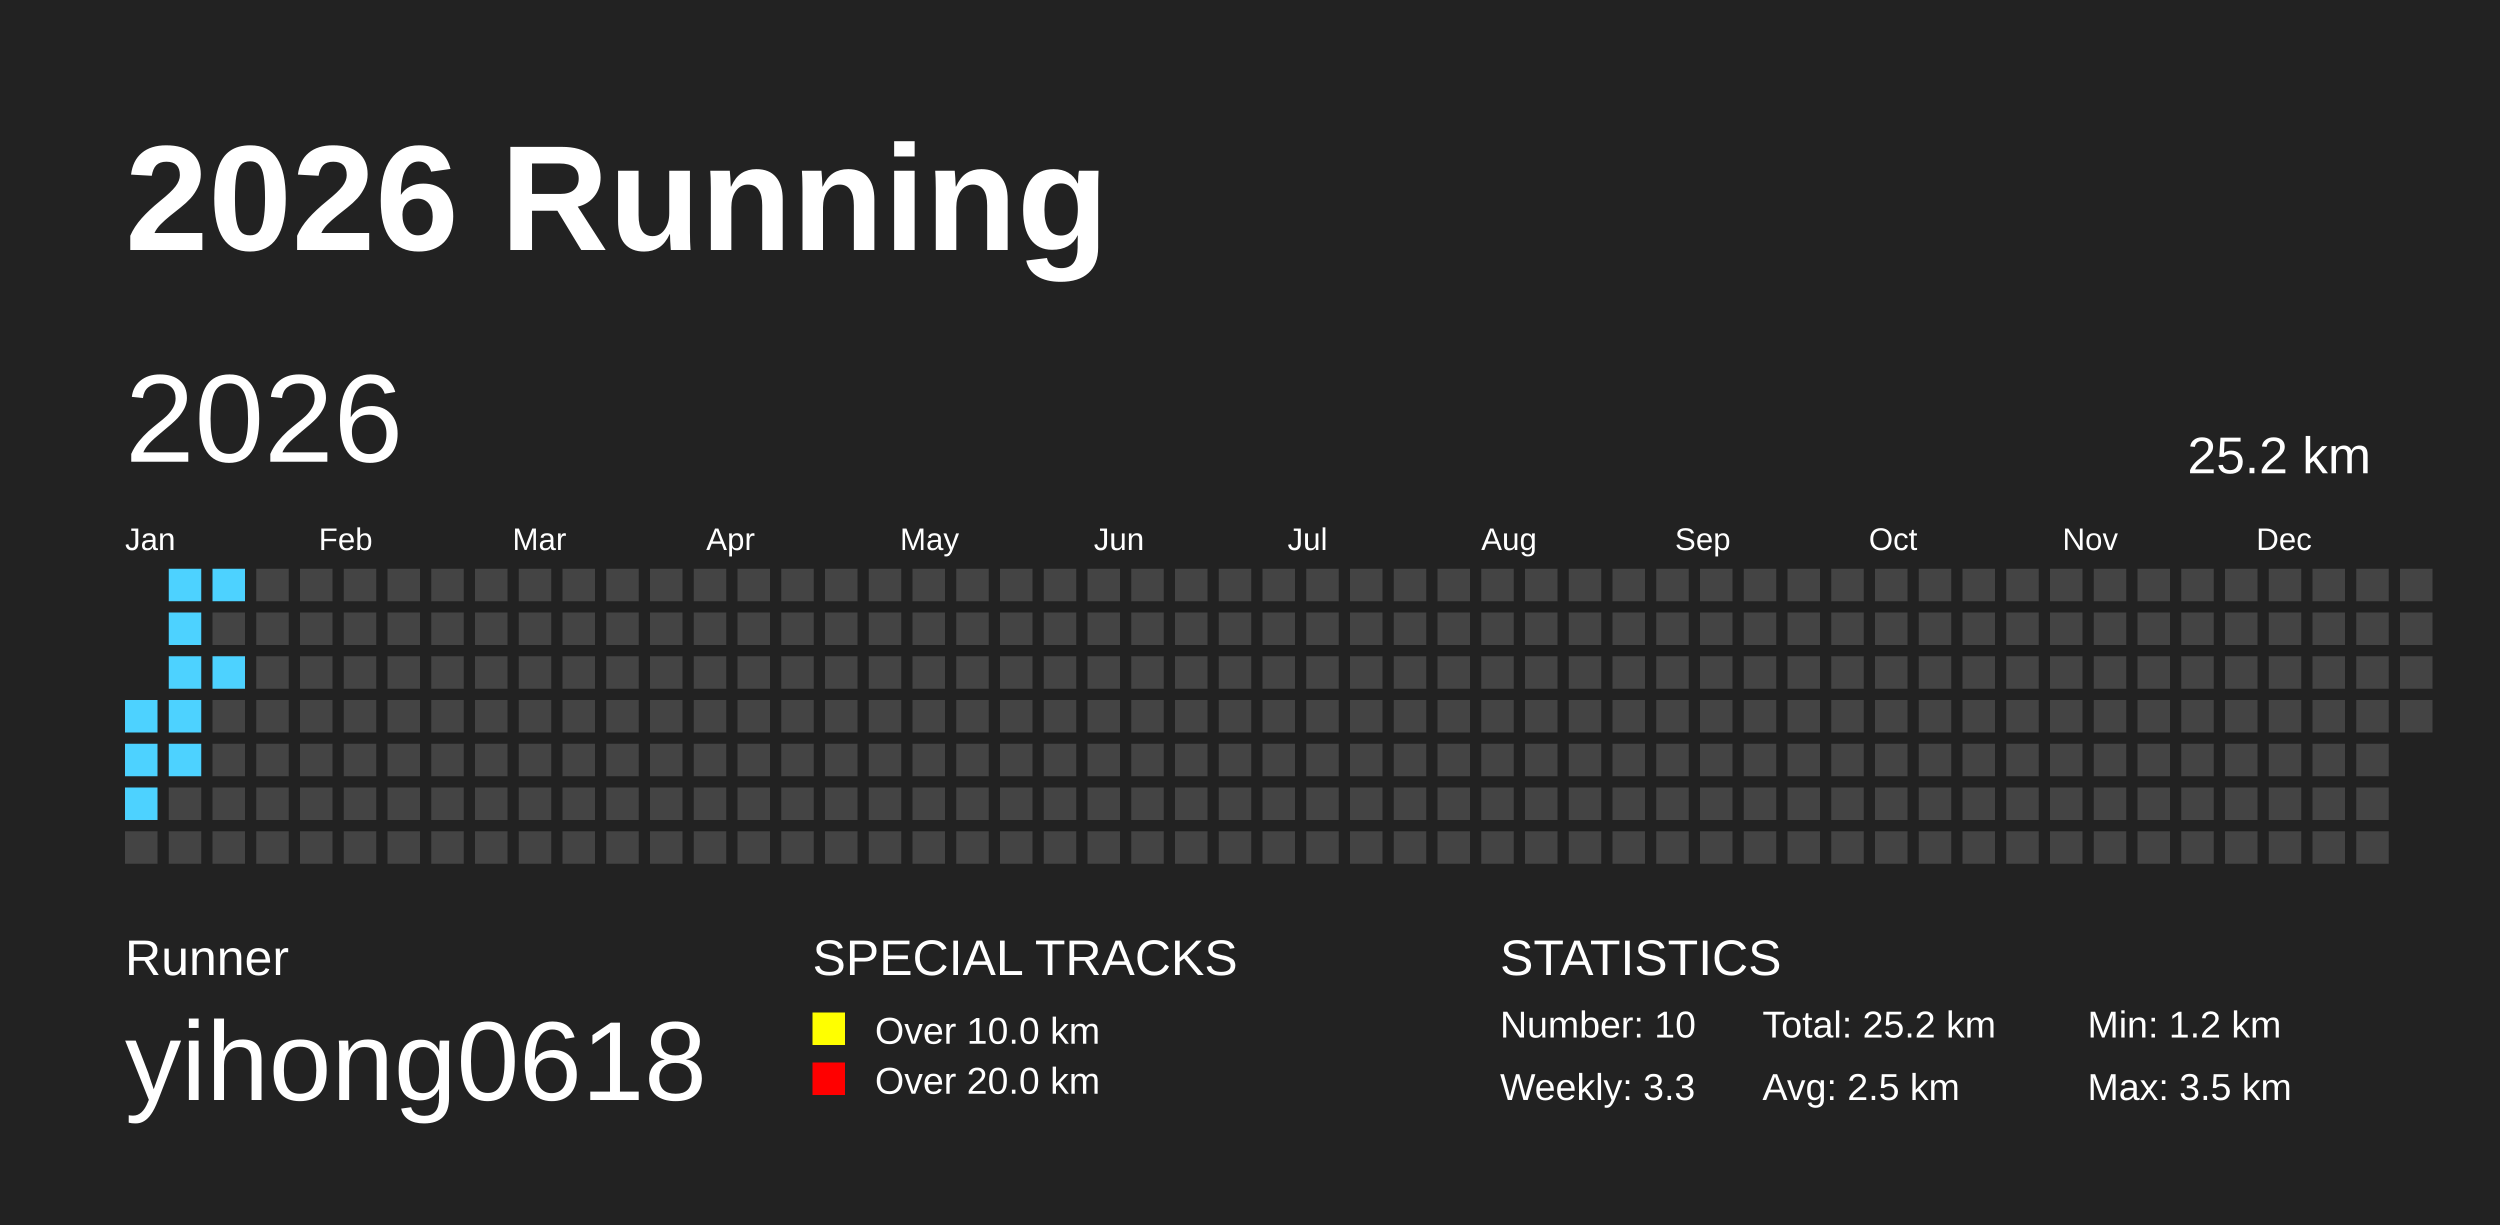
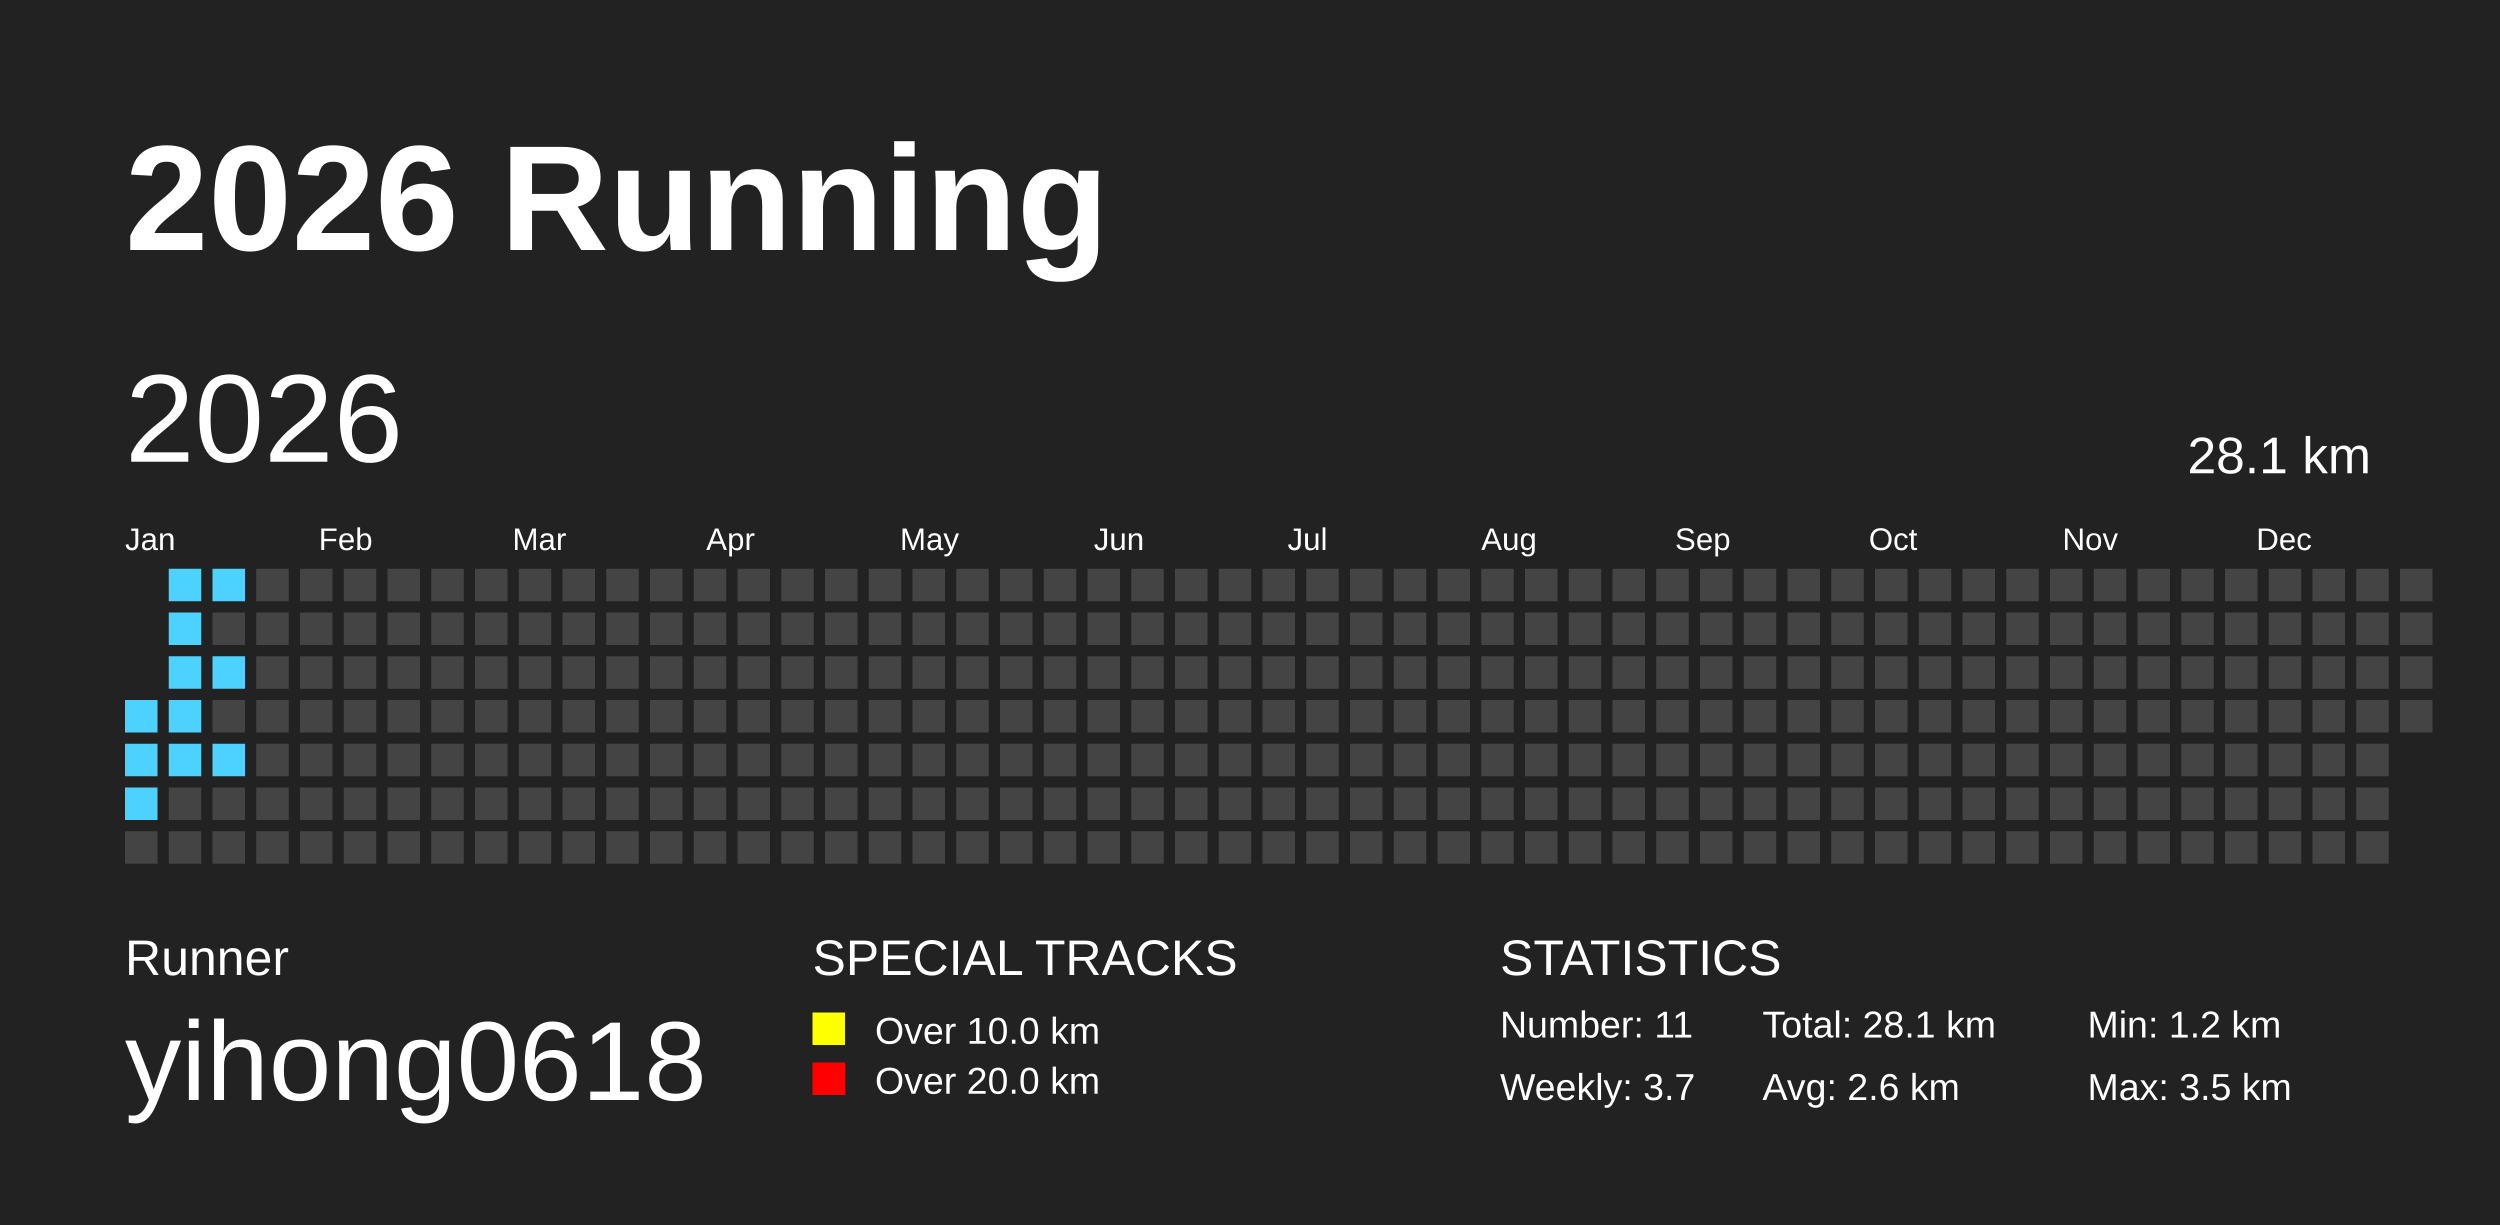
<svg xmlns="http://www.w3.org/2000/svg" baseProfile="full" height="98mm" version="1.1" viewBox="0,0,200,98" width="200mm">
  <defs />
  <rect fill="#222222" height="98" width="200" x="0" y="0" />
  <text fill="#FFFFFF" style="font-size:12px; font-family:Arial; font-weight:bold;" x="10" y="20">2026 Running</text>
  <text fill="#FFFFFF" style="font-size:4px; font-family:Arial" x="10" y="78">Runner</text>
  <text fill="#FFFFFF" style="font-size:9px; font-family:Arial" x="10" y="88">yihong0618</text>
  <text fill="#FFFFFF" style="font-size:4px; font-family:Arial" x="65" y="78">SPECIAL TRACKS</text>
  <rect fill="yellow" height="2.6" width="2.6" x="65" y="81" />
  <text fill="#FFFFFF" style="font-size:3px; font-family:Arial" x="70" y="83.5">Over 10.0 km</text>
  <rect fill="red" height="2.6" width="2.6" x="65" y="85" />
  <text fill="#FFFFFF" style="font-size:3px; font-family:Arial" x="70" y="87.5">Over 20.0 km</text>
  <text fill="#FFFFFF" style="font-size:4px; font-family:Arial" x="120" y="78">STATISTICS</text>
-   <text fill="#FFFFFF" style="font-size:3px; font-family:Arial" x="120" y="83">Number: 10</text>
-   <text fill="#FFFFFF" style="font-size:3px; font-family:Arial" x="120" y="88">Weekly: 3.3</text>
-   <text fill="#FFFFFF" style="font-size:3px; font-family:Arial" x="141" y="83">Total: 25.2 km</text>
-   <text fill="#FFFFFF" style="font-size:3px; font-family:Arial" x="141" y="88">Avg: 2.5 km</text>
+   <text fill="#FFFFFF" style="font-size:3px; font-family:Arial" x="120" y="83">Number: 11</text>
+   <text fill="#FFFFFF" style="font-size:3px; font-family:Arial" x="120" y="88">Weekly: 3.7</text>
+   <text fill="#FFFFFF" style="font-size:3px; font-family:Arial" x="141" y="83">Total: 28.1 km</text>
+   <text fill="#FFFFFF" style="font-size:3px; font-family:Arial" x="141" y="88">Avg: 2.6 km</text>
  <text fill="#FFFFFF" style="font-size:3px; font-family:Arial" x="167" y="83">Min: 1.2 km</text>
  <text fill="#FFFFFF" style="font-size:3px; font-family:Arial" x="167" y="88">Max: 3.5 km</text>
  <text dominant-baseline="hanging" fill="#FFFFFF" style="font-size:10.0px; font-family:Arial;" x="10" y="30">2026</text>
-   <text dominant-baseline="hanging" fill="#FFFFFF" style="font-size:4.125px; font-family:Arial;" x="175" y="35">25.2 km</text>
+   <text dominant-baseline="hanging" fill="#FFFFFF" style="font-size:4.125px; font-family:Arial;" x="175" y="35">28.1 km</text>
  <text fill="#FFFFFF" style="font-size:2.5px; font-family:Arial" x="10.0" y="44">Jan</text>
  <text fill="#FFFFFF" style="font-size:2.5px; font-family:Arial" x="25.5" y="44">Feb</text>
  <text fill="#FFFFFF" style="font-size:2.5px; font-family:Arial" x="41.0" y="44">Mar</text>
  <text fill="#FFFFFF" style="font-size:2.5px; font-family:Arial" x="56.5" y="44">Apr</text>
  <text fill="#FFFFFF" style="font-size:2.5px; font-family:Arial" x="72.0" y="44">May</text>
  <text fill="#FFFFFF" style="font-size:2.5px; font-family:Arial" x="87.5" y="44">Jun</text>
  <text fill="#FFFFFF" style="font-size:2.5px; font-family:Arial" x="103.0" y="44">Jul</text>
  <text fill="#FFFFFF" style="font-size:2.5px; font-family:Arial" x="118.5" y="44">Aug</text>
  <text fill="#FFFFFF" style="font-size:2.5px; font-family:Arial" x="134.0" y="44">Sep</text>
  <text fill="#FFFFFF" style="font-size:2.5px; font-family:Arial" x="149.5" y="44">Oct</text>
  <text fill="#FFFFFF" style="font-size:2.5px; font-family:Arial" x="165.0" y="44">Nov</text>
  <text fill="#FFFFFF" style="font-size:2.5px; font-family:Arial" x="180.5" y="44">Dec</text>
  <rect fill="#4DD2FF" height="2.6" width="2.6" x="10.0" y="56.0" />
  <rect fill="#4DD2FF" height="2.6" width="2.6" x="10.0" y="59.5" />
  <rect fill="#4DD2FF" height="2.6" width="2.6" x="10.0" y="63.0" />
  <rect fill="#444444" height="2.6" width="2.6" x="10.0" y="66.5" />
  <rect fill="#4DD2FF" height="2.6" width="2.6" x="13.5" y="45.5" />
  <rect fill="#4DD2FF" height="2.6" width="2.6" x="13.5" y="49.0" />
  <rect fill="#4DD2FF" height="2.6" width="2.6" x="13.5" y="52.5" />
  <rect fill="#4DD2FF" height="2.6" width="2.6" x="13.5" y="56.0" />
  <rect fill="#4DD2FF" height="2.6" width="2.6" x="13.5" y="59.5" />
  <rect fill="#444444" height="2.6" width="2.6" x="13.5" y="63.0" />
  <rect fill="#444444" height="2.6" width="2.6" x="13.5" y="66.5" />
  <rect fill="#4DD2FF" height="2.6" width="2.6" x="17.0" y="45.5" />
  <rect fill="#444444" height="2.6" width="2.6" x="17.0" y="49.0" />
  <rect fill="#4DD2FF" height="2.6" width="2.6" x="17.0" y="52.5" />
  <rect fill="#444444" height="2.6" width="2.6" x="17.0" y="56.0" />
-   <rect fill="#444444" height="2.6" width="2.6" x="17.0" y="59.5" />
+   <rect fill="#4DD2FF" height="2.6" width="2.6" x="17.0" y="59.5" />
  <rect fill="#444444" height="2.6" width="2.6" x="17.0" y="63.0" />
  <rect fill="#444444" height="2.6" width="2.6" x="17.0" y="66.5" />
  <rect fill="#444444" height="2.6" width="2.6" x="20.5" y="45.5" />
  <rect fill="#444444" height="2.6" width="2.6" x="20.5" y="49.0" />
  <rect fill="#444444" height="2.6" width="2.6" x="20.5" y="52.5" />
  <rect fill="#444444" height="2.6" width="2.6" x="20.5" y="56.0" />
  <rect fill="#444444" height="2.6" width="2.6" x="20.5" y="59.5" />
  <rect fill="#444444" height="2.6" width="2.6" x="20.5" y="63.0" />
  <rect fill="#444444" height="2.6" width="2.6" x="20.5" y="66.5" />
  <rect fill="#444444" height="2.6" width="2.6" x="24.0" y="45.5" />
  <rect fill="#444444" height="2.6" width="2.6" x="24.0" y="49.0" />
  <rect fill="#444444" height="2.6" width="2.6" x="24.0" y="52.5" />
  <rect fill="#444444" height="2.6" width="2.6" x="24.0" y="56.0" />
  <rect fill="#444444" height="2.6" width="2.6" x="24.0" y="59.5" />
  <rect fill="#444444" height="2.6" width="2.6" x="24.0" y="63.0" />
  <rect fill="#444444" height="2.6" width="2.6" x="24.0" y="66.5" />
  <rect fill="#444444" height="2.6" width="2.6" x="27.5" y="45.5" />
  <rect fill="#444444" height="2.6" width="2.6" x="27.5" y="49.0" />
  <rect fill="#444444" height="2.6" width="2.6" x="27.5" y="52.5" />
  <rect fill="#444444" height="2.6" width="2.6" x="27.5" y="56.0" />
  <rect fill="#444444" height="2.6" width="2.6" x="27.5" y="59.5" />
  <rect fill="#444444" height="2.6" width="2.6" x="27.5" y="63.0" />
  <rect fill="#444444" height="2.6" width="2.6" x="27.5" y="66.5" />
  <rect fill="#444444" height="2.6" width="2.6" x="31.0" y="45.5" />
  <rect fill="#444444" height="2.6" width="2.6" x="31.0" y="49.0" />
  <rect fill="#444444" height="2.6" width="2.6" x="31.0" y="52.5" />
  <rect fill="#444444" height="2.6" width="2.6" x="31.0" y="56.0" />
  <rect fill="#444444" height="2.6" width="2.6" x="31.0" y="59.5" />
  <rect fill="#444444" height="2.6" width="2.6" x="31.0" y="63.0" />
  <rect fill="#444444" height="2.6" width="2.6" x="31.0" y="66.5" />
  <rect fill="#444444" height="2.6" width="2.6" x="34.5" y="45.5" />
  <rect fill="#444444" height="2.6" width="2.6" x="34.5" y="49.0" />
  <rect fill="#444444" height="2.6" width="2.6" x="34.5" y="52.5" />
  <rect fill="#444444" height="2.6" width="2.6" x="34.5" y="56.0" />
  <rect fill="#444444" height="2.6" width="2.6" x="34.5" y="59.5" />
  <rect fill="#444444" height="2.6" width="2.6" x="34.5" y="63.0" />
  <rect fill="#444444" height="2.6" width="2.6" x="34.5" y="66.5" />
  <rect fill="#444444" height="2.6" width="2.6" x="38.0" y="45.5" />
  <rect fill="#444444" height="2.6" width="2.6" x="38.0" y="49.0" />
  <rect fill="#444444" height="2.6" width="2.6" x="38.0" y="52.5" />
  <rect fill="#444444" height="2.6" width="2.6" x="38.0" y="56.0" />
  <rect fill="#444444" height="2.6" width="2.6" x="38.0" y="59.5" />
  <rect fill="#444444" height="2.6" width="2.6" x="38.0" y="63.0" />
  <rect fill="#444444" height="2.6" width="2.6" x="38.0" y="66.5" />
  <rect fill="#444444" height="2.6" width="2.6" x="41.5" y="45.5" />
  <rect fill="#444444" height="2.6" width="2.6" x="41.5" y="49.0" />
  <rect fill="#444444" height="2.6" width="2.6" x="41.5" y="52.5" />
  <rect fill="#444444" height="2.6" width="2.6" x="41.5" y="56.0" />
  <rect fill="#444444" height="2.6" width="2.6" x="41.5" y="59.5" />
  <rect fill="#444444" height="2.6" width="2.6" x="41.5" y="63.0" />
  <rect fill="#444444" height="2.6" width="2.6" x="41.5" y="66.5" />
  <rect fill="#444444" height="2.6" width="2.6" x="45.0" y="45.5" />
  <rect fill="#444444" height="2.6" width="2.6" x="45.0" y="49.0" />
  <rect fill="#444444" height="2.6" width="2.6" x="45.0" y="52.5" />
  <rect fill="#444444" height="2.6" width="2.6" x="45.0" y="56.0" />
  <rect fill="#444444" height="2.6" width="2.6" x="45.0" y="59.5" />
  <rect fill="#444444" height="2.6" width="2.6" x="45.0" y="63.0" />
  <rect fill="#444444" height="2.6" width="2.6" x="45.0" y="66.5" />
  <rect fill="#444444" height="2.6" width="2.6" x="48.5" y="45.5" />
  <rect fill="#444444" height="2.6" width="2.6" x="48.5" y="49.0" />
  <rect fill="#444444" height="2.6" width="2.6" x="48.5" y="52.5" />
  <rect fill="#444444" height="2.6" width="2.6" x="48.5" y="56.0" />
  <rect fill="#444444" height="2.6" width="2.6" x="48.5" y="59.5" />
  <rect fill="#444444" height="2.6" width="2.6" x="48.5" y="63.0" />
  <rect fill="#444444" height="2.6" width="2.6" x="48.5" y="66.5" />
  <rect fill="#444444" height="2.6" width="2.6" x="52.0" y="45.5" />
  <rect fill="#444444" height="2.6" width="2.6" x="52.0" y="49.0" />
  <rect fill="#444444" height="2.6" width="2.6" x="52.0" y="52.5" />
  <rect fill="#444444" height="2.6" width="2.6" x="52.0" y="56.0" />
  <rect fill="#444444" height="2.6" width="2.6" x="52.0" y="59.5" />
  <rect fill="#444444" height="2.6" width="2.6" x="52.0" y="63.0" />
  <rect fill="#444444" height="2.6" width="2.6" x="52.0" y="66.5" />
  <rect fill="#444444" height="2.6" width="2.6" x="55.5" y="45.5" />
  <rect fill="#444444" height="2.6" width="2.6" x="55.5" y="49.0" />
  <rect fill="#444444" height="2.6" width="2.6" x="55.5" y="52.5" />
  <rect fill="#444444" height="2.6" width="2.6" x="55.5" y="56.0" />
  <rect fill="#444444" height="2.6" width="2.6" x="55.5" y="59.5" />
  <rect fill="#444444" height="2.6" width="2.6" x="55.5" y="63.0" />
  <rect fill="#444444" height="2.6" width="2.6" x="55.5" y="66.5" />
  <rect fill="#444444" height="2.6" width="2.6" x="59.0" y="45.5" />
  <rect fill="#444444" height="2.6" width="2.6" x="59.0" y="49.0" />
  <rect fill="#444444" height="2.6" width="2.6" x="59.0" y="52.5" />
  <rect fill="#444444" height="2.6" width="2.6" x="59.0" y="56.0" />
  <rect fill="#444444" height="2.6" width="2.6" x="59.0" y="59.5" />
  <rect fill="#444444" height="2.6" width="2.6" x="59.0" y="63.0" />
  <rect fill="#444444" height="2.6" width="2.6" x="59.0" y="66.5" />
  <rect fill="#444444" height="2.6" width="2.6" x="62.5" y="45.5" />
  <rect fill="#444444" height="2.6" width="2.6" x="62.5" y="49.0" />
  <rect fill="#444444" height="2.6" width="2.6" x="62.5" y="52.5" />
  <rect fill="#444444" height="2.6" width="2.6" x="62.5" y="56.0" />
  <rect fill="#444444" height="2.6" width="2.6" x="62.5" y="59.5" />
  <rect fill="#444444" height="2.6" width="2.6" x="62.5" y="63.0" />
  <rect fill="#444444" height="2.6" width="2.6" x="62.5" y="66.5" />
  <rect fill="#444444" height="2.6" width="2.6" x="66.0" y="45.5" />
  <rect fill="#444444" height="2.6" width="2.6" x="66.0" y="49.0" />
  <rect fill="#444444" height="2.6" width="2.6" x="66.0" y="52.5" />
  <rect fill="#444444" height="2.6" width="2.6" x="66.0" y="56.0" />
  <rect fill="#444444" height="2.6" width="2.6" x="66.0" y="59.5" />
  <rect fill="#444444" height="2.6" width="2.6" x="66.0" y="63.0" />
  <rect fill="#444444" height="2.6" width="2.6" x="66.0" y="66.5" />
  <rect fill="#444444" height="2.6" width="2.6" x="69.5" y="45.5" />
  <rect fill="#444444" height="2.6" width="2.6" x="69.5" y="49.0" />
  <rect fill="#444444" height="2.6" width="2.6" x="69.5" y="52.5" />
  <rect fill="#444444" height="2.6" width="2.6" x="69.5" y="56.0" />
  <rect fill="#444444" height="2.6" width="2.6" x="69.5" y="59.5" />
  <rect fill="#444444" height="2.6" width="2.6" x="69.5" y="63.0" />
  <rect fill="#444444" height="2.6" width="2.6" x="69.5" y="66.5" />
  <rect fill="#444444" height="2.6" width="2.6" x="73.0" y="45.5" />
  <rect fill="#444444" height="2.6" width="2.6" x="73.0" y="49.0" />
  <rect fill="#444444" height="2.6" width="2.6" x="73.0" y="52.5" />
  <rect fill="#444444" height="2.6" width="2.6" x="73.0" y="56.0" />
  <rect fill="#444444" height="2.6" width="2.6" x="73.0" y="59.5" />
  <rect fill="#444444" height="2.6" width="2.6" x="73.0" y="63.0" />
  <rect fill="#444444" height="2.6" width="2.6" x="73.0" y="66.5" />
  <rect fill="#444444" height="2.6" width="2.6" x="76.5" y="45.5" />
  <rect fill="#444444" height="2.6" width="2.6" x="76.5" y="49.0" />
  <rect fill="#444444" height="2.6" width="2.6" x="76.5" y="52.5" />
  <rect fill="#444444" height="2.6" width="2.6" x="76.5" y="56.0" />
  <rect fill="#444444" height="2.6" width="2.6" x="76.5" y="59.5" />
  <rect fill="#444444" height="2.6" width="2.6" x="76.5" y="63.0" />
  <rect fill="#444444" height="2.6" width="2.6" x="76.5" y="66.5" />
  <rect fill="#444444" height="2.6" width="2.6" x="80.0" y="45.5" />
  <rect fill="#444444" height="2.6" width="2.6" x="80.0" y="49.0" />
  <rect fill="#444444" height="2.6" width="2.6" x="80.0" y="52.5" />
  <rect fill="#444444" height="2.6" width="2.6" x="80.0" y="56.0" />
  <rect fill="#444444" height="2.6" width="2.6" x="80.0" y="59.5" />
  <rect fill="#444444" height="2.6" width="2.6" x="80.0" y="63.0" />
  <rect fill="#444444" height="2.6" width="2.6" x="80.0" y="66.5" />
  <rect fill="#444444" height="2.6" width="2.6" x="83.5" y="45.5" />
  <rect fill="#444444" height="2.6" width="2.6" x="83.5" y="49.0" />
  <rect fill="#444444" height="2.6" width="2.6" x="83.5" y="52.5" />
  <rect fill="#444444" height="2.6" width="2.6" x="83.5" y="56.0" />
  <rect fill="#444444" height="2.6" width="2.6" x="83.5" y="59.5" />
  <rect fill="#444444" height="2.6" width="2.6" x="83.5" y="63.0" />
  <rect fill="#444444" height="2.6" width="2.6" x="83.5" y="66.5" />
  <rect fill="#444444" height="2.6" width="2.6" x="87.0" y="45.5" />
  <rect fill="#444444" height="2.6" width="2.6" x="87.0" y="49.0" />
  <rect fill="#444444" height="2.6" width="2.6" x="87.0" y="52.5" />
  <rect fill="#444444" height="2.6" width="2.6" x="87.0" y="56.0" />
  <rect fill="#444444" height="2.6" width="2.6" x="87.0" y="59.5" />
  <rect fill="#444444" height="2.6" width="2.6" x="87.0" y="63.0" />
  <rect fill="#444444" height="2.6" width="2.6" x="87.0" y="66.5" />
  <rect fill="#444444" height="2.6" width="2.6" x="90.5" y="45.5" />
  <rect fill="#444444" height="2.6" width="2.6" x="90.5" y="49.0" />
  <rect fill="#444444" height="2.6" width="2.6" x="90.5" y="52.5" />
  <rect fill="#444444" height="2.6" width="2.6" x="90.5" y="56.0" />
  <rect fill="#444444" height="2.6" width="2.6" x="90.5" y="59.5" />
  <rect fill="#444444" height="2.6" width="2.6" x="90.5" y="63.0" />
  <rect fill="#444444" height="2.6" width="2.6" x="90.5" y="66.5" />
  <rect fill="#444444" height="2.6" width="2.6" x="94.0" y="45.5" />
  <rect fill="#444444" height="2.6" width="2.6" x="94.0" y="49.0" />
  <rect fill="#444444" height="2.6" width="2.6" x="94.0" y="52.5" />
  <rect fill="#444444" height="2.6" width="2.6" x="94.0" y="56.0" />
  <rect fill="#444444" height="2.6" width="2.6" x="94.0" y="59.5" />
  <rect fill="#444444" height="2.6" width="2.6" x="94.0" y="63.0" />
  <rect fill="#444444" height="2.6" width="2.6" x="94.0" y="66.5" />
  <rect fill="#444444" height="2.6" width="2.6" x="97.5" y="45.5" />
  <rect fill="#444444" height="2.6" width="2.6" x="97.5" y="49.0" />
  <rect fill="#444444" height="2.6" width="2.6" x="97.5" y="52.5" />
  <rect fill="#444444" height="2.6" width="2.6" x="97.5" y="56.0" />
  <rect fill="#444444" height="2.6" width="2.6" x="97.5" y="59.5" />
  <rect fill="#444444" height="2.6" width="2.6" x="97.5" y="63.0" />
  <rect fill="#444444" height="2.6" width="2.6" x="97.5" y="66.5" />
  <rect fill="#444444" height="2.6" width="2.6" x="101.0" y="45.5" />
  <rect fill="#444444" height="2.6" width="2.6" x="101.0" y="49.0" />
  <rect fill="#444444" height="2.6" width="2.6" x="101.0" y="52.5" />
  <rect fill="#444444" height="2.6" width="2.6" x="101.0" y="56.0" />
  <rect fill="#444444" height="2.6" width="2.6" x="101.0" y="59.5" />
  <rect fill="#444444" height="2.6" width="2.6" x="101.0" y="63.0" />
  <rect fill="#444444" height="2.6" width="2.6" x="101.0" y="66.5" />
  <rect fill="#444444" height="2.6" width="2.6" x="104.5" y="45.5" />
  <rect fill="#444444" height="2.6" width="2.6" x="104.5" y="49.0" />
  <rect fill="#444444" height="2.6" width="2.6" x="104.5" y="52.5" />
  <rect fill="#444444" height="2.6" width="2.6" x="104.5" y="56.0" />
  <rect fill="#444444" height="2.6" width="2.6" x="104.5" y="59.5" />
  <rect fill="#444444" height="2.6" width="2.6" x="104.5" y="63.0" />
  <rect fill="#444444" height="2.6" width="2.6" x="104.5" y="66.5" />
  <rect fill="#444444" height="2.6" width="2.6" x="108.0" y="45.5" />
  <rect fill="#444444" height="2.6" width="2.6" x="108.0" y="49.0" />
  <rect fill="#444444" height="2.6" width="2.6" x="108.0" y="52.5" />
  <rect fill="#444444" height="2.6" width="2.6" x="108.0" y="56.0" />
  <rect fill="#444444" height="2.6" width="2.6" x="108.0" y="59.5" />
  <rect fill="#444444" height="2.6" width="2.6" x="108.0" y="63.0" />
  <rect fill="#444444" height="2.6" width="2.6" x="108.0" y="66.5" />
  <rect fill="#444444" height="2.6" width="2.6" x="111.5" y="45.5" />
  <rect fill="#444444" height="2.6" width="2.6" x="111.5" y="49.0" />
  <rect fill="#444444" height="2.6" width="2.6" x="111.5" y="52.5" />
  <rect fill="#444444" height="2.6" width="2.6" x="111.5" y="56.0" />
  <rect fill="#444444" height="2.6" width="2.6" x="111.5" y="59.5" />
  <rect fill="#444444" height="2.6" width="2.6" x="111.5" y="63.0" />
  <rect fill="#444444" height="2.6" width="2.6" x="111.5" y="66.5" />
  <rect fill="#444444" height="2.6" width="2.6" x="115.0" y="45.5" />
  <rect fill="#444444" height="2.6" width="2.6" x="115.0" y="49.0" />
  <rect fill="#444444" height="2.6" width="2.6" x="115.0" y="52.5" />
  <rect fill="#444444" height="2.6" width="2.6" x="115.0" y="56.0" />
  <rect fill="#444444" height="2.6" width="2.6" x="115.0" y="59.5" />
  <rect fill="#444444" height="2.6" width="2.6" x="115.0" y="63.0" />
  <rect fill="#444444" height="2.6" width="2.6" x="115.0" y="66.5" />
  <rect fill="#444444" height="2.6" width="2.6" x="118.5" y="45.5" />
  <rect fill="#444444" height="2.6" width="2.6" x="118.5" y="49.0" />
  <rect fill="#444444" height="2.6" width="2.6" x="118.5" y="52.5" />
  <rect fill="#444444" height="2.6" width="2.6" x="118.5" y="56.0" />
  <rect fill="#444444" height="2.6" width="2.6" x="118.5" y="59.5" />
  <rect fill="#444444" height="2.6" width="2.6" x="118.5" y="63.0" />
  <rect fill="#444444" height="2.6" width="2.6" x="118.5" y="66.5" />
  <rect fill="#444444" height="2.6" width="2.6" x="122.0" y="45.5" />
  <rect fill="#444444" height="2.6" width="2.6" x="122.0" y="49.0" />
  <rect fill="#444444" height="2.6" width="2.6" x="122.0" y="52.5" />
  <rect fill="#444444" height="2.6" width="2.6" x="122.0" y="56.0" />
  <rect fill="#444444" height="2.6" width="2.6" x="122.0" y="59.5" />
  <rect fill="#444444" height="2.6" width="2.6" x="122.0" y="63.0" />
  <rect fill="#444444" height="2.6" width="2.6" x="122.0" y="66.5" />
  <rect fill="#444444" height="2.6" width="2.6" x="125.5" y="45.5" />
  <rect fill="#444444" height="2.6" width="2.6" x="125.5" y="49.0" />
  <rect fill="#444444" height="2.6" width="2.6" x="125.5" y="52.5" />
  <rect fill="#444444" height="2.6" width="2.6" x="125.5" y="56.0" />
  <rect fill="#444444" height="2.6" width="2.6" x="125.5" y="59.5" />
  <rect fill="#444444" height="2.6" width="2.6" x="125.5" y="63.0" />
  <rect fill="#444444" height="2.6" width="2.6" x="125.5" y="66.5" />
  <rect fill="#444444" height="2.6" width="2.6" x="129.0" y="45.5" />
  <rect fill="#444444" height="2.6" width="2.6" x="129.0" y="49.0" />
  <rect fill="#444444" height="2.6" width="2.6" x="129.0" y="52.5" />
  <rect fill="#444444" height="2.6" width="2.6" x="129.0" y="56.0" />
  <rect fill="#444444" height="2.6" width="2.6" x="129.0" y="59.5" />
  <rect fill="#444444" height="2.6" width="2.6" x="129.0" y="63.0" />
  <rect fill="#444444" height="2.6" width="2.6" x="129.0" y="66.5" />
  <rect fill="#444444" height="2.6" width="2.6" x="132.5" y="45.5" />
  <rect fill="#444444" height="2.6" width="2.6" x="132.5" y="49.0" />
  <rect fill="#444444" height="2.6" width="2.6" x="132.5" y="52.5" />
  <rect fill="#444444" height="2.6" width="2.6" x="132.5" y="56.0" />
  <rect fill="#444444" height="2.6" width="2.6" x="132.5" y="59.5" />
  <rect fill="#444444" height="2.6" width="2.6" x="132.5" y="63.0" />
  <rect fill="#444444" height="2.6" width="2.6" x="132.5" y="66.5" />
  <rect fill="#444444" height="2.6" width="2.6" x="136.0" y="45.5" />
  <rect fill="#444444" height="2.6" width="2.6" x="136.0" y="49.0" />
  <rect fill="#444444" height="2.6" width="2.6" x="136.0" y="52.5" />
  <rect fill="#444444" height="2.6" width="2.6" x="136.0" y="56.0" />
  <rect fill="#444444" height="2.6" width="2.6" x="136.0" y="59.5" />
  <rect fill="#444444" height="2.6" width="2.6" x="136.0" y="63.0" />
  <rect fill="#444444" height="2.6" width="2.6" x="136.0" y="66.5" />
  <rect fill="#444444" height="2.6" width="2.6" x="139.5" y="45.5" />
  <rect fill="#444444" height="2.6" width="2.6" x="139.5" y="49.0" />
  <rect fill="#444444" height="2.6" width="2.6" x="139.5" y="52.5" />
  <rect fill="#444444" height="2.6" width="2.6" x="139.5" y="56.0" />
  <rect fill="#444444" height="2.6" width="2.6" x="139.5" y="59.5" />
  <rect fill="#444444" height="2.6" width="2.6" x="139.5" y="63.0" />
  <rect fill="#444444" height="2.6" width="2.6" x="139.5" y="66.5" />
  <rect fill="#444444" height="2.6" width="2.6" x="143.0" y="45.5" />
  <rect fill="#444444" height="2.6" width="2.6" x="143.0" y="49.0" />
  <rect fill="#444444" height="2.6" width="2.6" x="143.0" y="52.5" />
  <rect fill="#444444" height="2.6" width="2.6" x="143.0" y="56.0" />
  <rect fill="#444444" height="2.6" width="2.6" x="143.0" y="59.5" />
  <rect fill="#444444" height="2.6" width="2.6" x="143.0" y="63.0" />
  <rect fill="#444444" height="2.6" width="2.6" x="143.0" y="66.5" />
  <rect fill="#444444" height="2.6" width="2.6" x="146.5" y="45.5" />
  <rect fill="#444444" height="2.6" width="2.6" x="146.5" y="49.0" />
  <rect fill="#444444" height="2.6" width="2.6" x="146.5" y="52.5" />
  <rect fill="#444444" height="2.6" width="2.6" x="146.5" y="56.0" />
  <rect fill="#444444" height="2.6" width="2.6" x="146.5" y="59.5" />
  <rect fill="#444444" height="2.6" width="2.6" x="146.5" y="63.0" />
  <rect fill="#444444" height="2.6" width="2.6" x="146.5" y="66.5" />
  <rect fill="#444444" height="2.6" width="2.6" x="150.0" y="45.5" />
  <rect fill="#444444" height="2.6" width="2.6" x="150.0" y="49.0" />
  <rect fill="#444444" height="2.6" width="2.6" x="150.0" y="52.5" />
  <rect fill="#444444" height="2.6" width="2.6" x="150.0" y="56.0" />
  <rect fill="#444444" height="2.6" width="2.6" x="150.0" y="59.5" />
  <rect fill="#444444" height="2.6" width="2.6" x="150.0" y="63.0" />
  <rect fill="#444444" height="2.6" width="2.6" x="150.0" y="66.5" />
  <rect fill="#444444" height="2.6" width="2.6" x="153.5" y="45.5" />
  <rect fill="#444444" height="2.6" width="2.6" x="153.5" y="49.0" />
  <rect fill="#444444" height="2.6" width="2.6" x="153.5" y="52.5" />
  <rect fill="#444444" height="2.6" width="2.6" x="153.5" y="56.0" />
  <rect fill="#444444" height="2.6" width="2.6" x="153.5" y="59.5" />
  <rect fill="#444444" height="2.6" width="2.6" x="153.5" y="63.0" />
  <rect fill="#444444" height="2.6" width="2.6" x="153.5" y="66.5" />
  <rect fill="#444444" height="2.6" width="2.6" x="157.0" y="45.5" />
  <rect fill="#444444" height="2.6" width="2.6" x="157.0" y="49.0" />
  <rect fill="#444444" height="2.6" width="2.6" x="157.0" y="52.5" />
  <rect fill="#444444" height="2.6" width="2.6" x="157.0" y="56.0" />
  <rect fill="#444444" height="2.6" width="2.6" x="157.0" y="59.5" />
  <rect fill="#444444" height="2.6" width="2.6" x="157.0" y="63.0" />
  <rect fill="#444444" height="2.6" width="2.6" x="157.0" y="66.5" />
  <rect fill="#444444" height="2.6" width="2.6" x="160.5" y="45.5" />
  <rect fill="#444444" height="2.6" width="2.6" x="160.5" y="49.0" />
  <rect fill="#444444" height="2.6" width="2.6" x="160.5" y="52.5" />
  <rect fill="#444444" height="2.6" width="2.6" x="160.5" y="56.0" />
  <rect fill="#444444" height="2.6" width="2.6" x="160.5" y="59.5" />
  <rect fill="#444444" height="2.6" width="2.6" x="160.5" y="63.0" />
  <rect fill="#444444" height="2.6" width="2.6" x="160.5" y="66.5" />
  <rect fill="#444444" height="2.6" width="2.6" x="164.0" y="45.5" />
  <rect fill="#444444" height="2.6" width="2.6" x="164.0" y="49.0" />
  <rect fill="#444444" height="2.6" width="2.6" x="164.0" y="52.5" />
  <rect fill="#444444" height="2.6" width="2.6" x="164.0" y="56.0" />
  <rect fill="#444444" height="2.6" width="2.6" x="164.0" y="59.5" />
  <rect fill="#444444" height="2.6" width="2.6" x="164.0" y="63.0" />
  <rect fill="#444444" height="2.6" width="2.6" x="164.0" y="66.5" />
  <rect fill="#444444" height="2.6" width="2.6" x="167.5" y="45.5" />
  <rect fill="#444444" height="2.6" width="2.6" x="167.5" y="49.0" />
  <rect fill="#444444" height="2.6" width="2.6" x="167.5" y="52.5" />
  <rect fill="#444444" height="2.6" width="2.6" x="167.5" y="56.0" />
  <rect fill="#444444" height="2.6" width="2.6" x="167.5" y="59.5" />
  <rect fill="#444444" height="2.6" width="2.6" x="167.5" y="63.0" />
  <rect fill="#444444" height="2.6" width="2.6" x="167.5" y="66.5" />
  <rect fill="#444444" height="2.6" width="2.6" x="171.0" y="45.5" />
  <rect fill="#444444" height="2.6" width="2.6" x="171.0" y="49.0" />
  <rect fill="#444444" height="2.6" width="2.6" x="171.0" y="52.5" />
  <rect fill="#444444" height="2.6" width="2.6" x="171.0" y="56.0" />
  <rect fill="#444444" height="2.6" width="2.6" x="171.0" y="59.5" />
  <rect fill="#444444" height="2.6" width="2.6" x="171.0" y="63.0" />
  <rect fill="#444444" height="2.6" width="2.6" x="171.0" y="66.5" />
  <rect fill="#444444" height="2.6" width="2.6" x="174.5" y="45.5" />
  <rect fill="#444444" height="2.6" width="2.6" x="174.5" y="49.0" />
  <rect fill="#444444" height="2.6" width="2.6" x="174.5" y="52.5" />
  <rect fill="#444444" height="2.6" width="2.6" x="174.5" y="56.0" />
  <rect fill="#444444" height="2.6" width="2.6" x="174.5" y="59.5" />
  <rect fill="#444444" height="2.6" width="2.6" x="174.5" y="63.0" />
  <rect fill="#444444" height="2.6" width="2.6" x="174.5" y="66.5" />
  <rect fill="#444444" height="2.6" width="2.6" x="178.0" y="45.5" />
  <rect fill="#444444" height="2.6" width="2.6" x="178.0" y="49.0" />
  <rect fill="#444444" height="2.6" width="2.6" x="178.0" y="52.5" />
  <rect fill="#444444" height="2.6" width="2.6" x="178.0" y="56.0" />
  <rect fill="#444444" height="2.6" width="2.6" x="178.0" y="59.5" />
  <rect fill="#444444" height="2.6" width="2.6" x="178.0" y="63.0" />
  <rect fill="#444444" height="2.6" width="2.6" x="178.0" y="66.5" />
  <rect fill="#444444" height="2.6" width="2.6" x="181.5" y="45.5" />
  <rect fill="#444444" height="2.6" width="2.6" x="181.5" y="49.0" />
  <rect fill="#444444" height="2.6" width="2.6" x="181.5" y="52.5" />
  <rect fill="#444444" height="2.6" width="2.6" x="181.5" y="56.0" />
  <rect fill="#444444" height="2.6" width="2.6" x="181.5" y="59.5" />
  <rect fill="#444444" height="2.6" width="2.6" x="181.5" y="63.0" />
  <rect fill="#444444" height="2.6" width="2.6" x="181.5" y="66.5" />
  <rect fill="#444444" height="2.6" width="2.6" x="185.0" y="45.5" />
  <rect fill="#444444" height="2.6" width="2.6" x="185.0" y="49.0" />
  <rect fill="#444444" height="2.6" width="2.6" x="185.0" y="52.5" />
  <rect fill="#444444" height="2.6" width="2.6" x="185.0" y="56.0" />
  <rect fill="#444444" height="2.6" width="2.6" x="185.0" y="59.5" />
  <rect fill="#444444" height="2.6" width="2.6" x="185.0" y="63.0" />
  <rect fill="#444444" height="2.6" width="2.6" x="185.0" y="66.5" />
  <rect fill="#444444" height="2.6" width="2.6" x="188.5" y="45.5" />
  <rect fill="#444444" height="2.6" width="2.6" x="188.5" y="49.0" />
  <rect fill="#444444" height="2.6" width="2.6" x="188.5" y="52.5" />
  <rect fill="#444444" height="2.6" width="2.6" x="188.5" y="56.0" />
  <rect fill="#444444" height="2.6" width="2.6" x="188.5" y="59.5" />
  <rect fill="#444444" height="2.6" width="2.6" x="188.5" y="63.0" />
  <rect fill="#444444" height="2.6" width="2.6" x="188.5" y="66.5" />
  <rect fill="#444444" height="2.6" width="2.6" x="192.0" y="45.5" />
  <rect fill="#444444" height="2.6" width="2.6" x="192.0" y="49.0" />
  <rect fill="#444444" height="2.6" width="2.6" x="192.0" y="52.5" />
  <rect fill="#444444" height="2.6" width="2.6" x="192.0" y="56.0" />
</svg>
